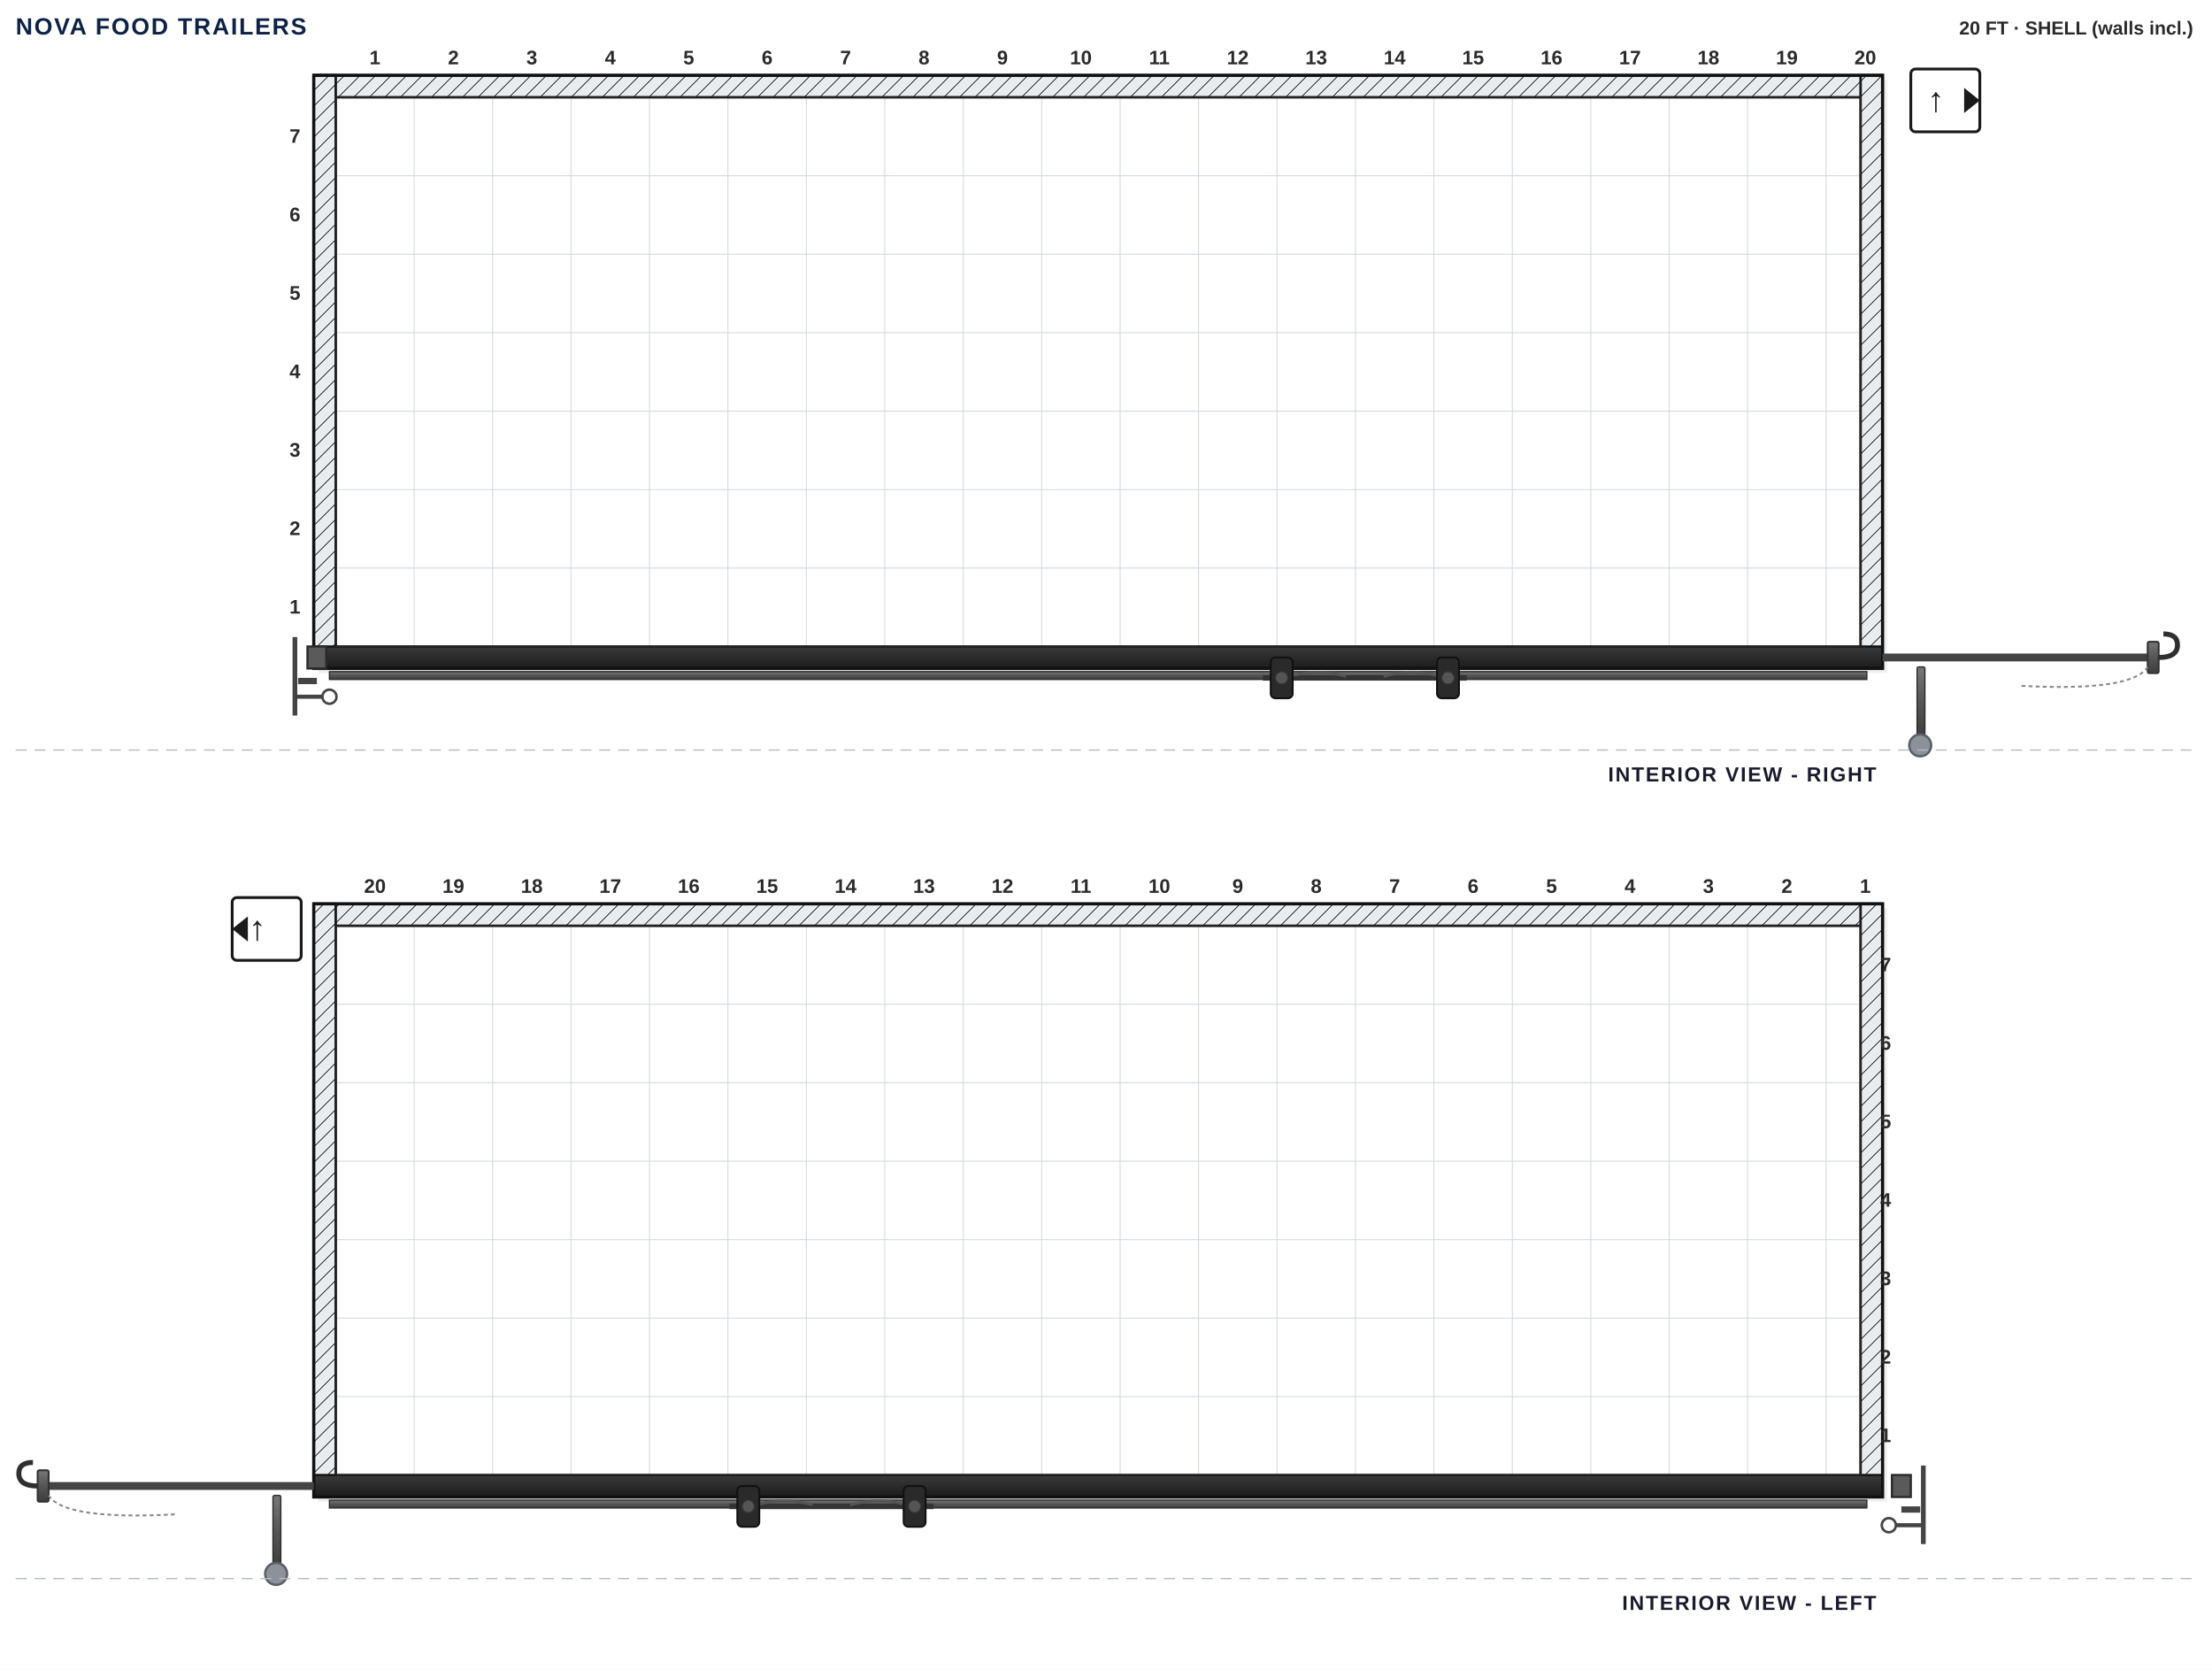
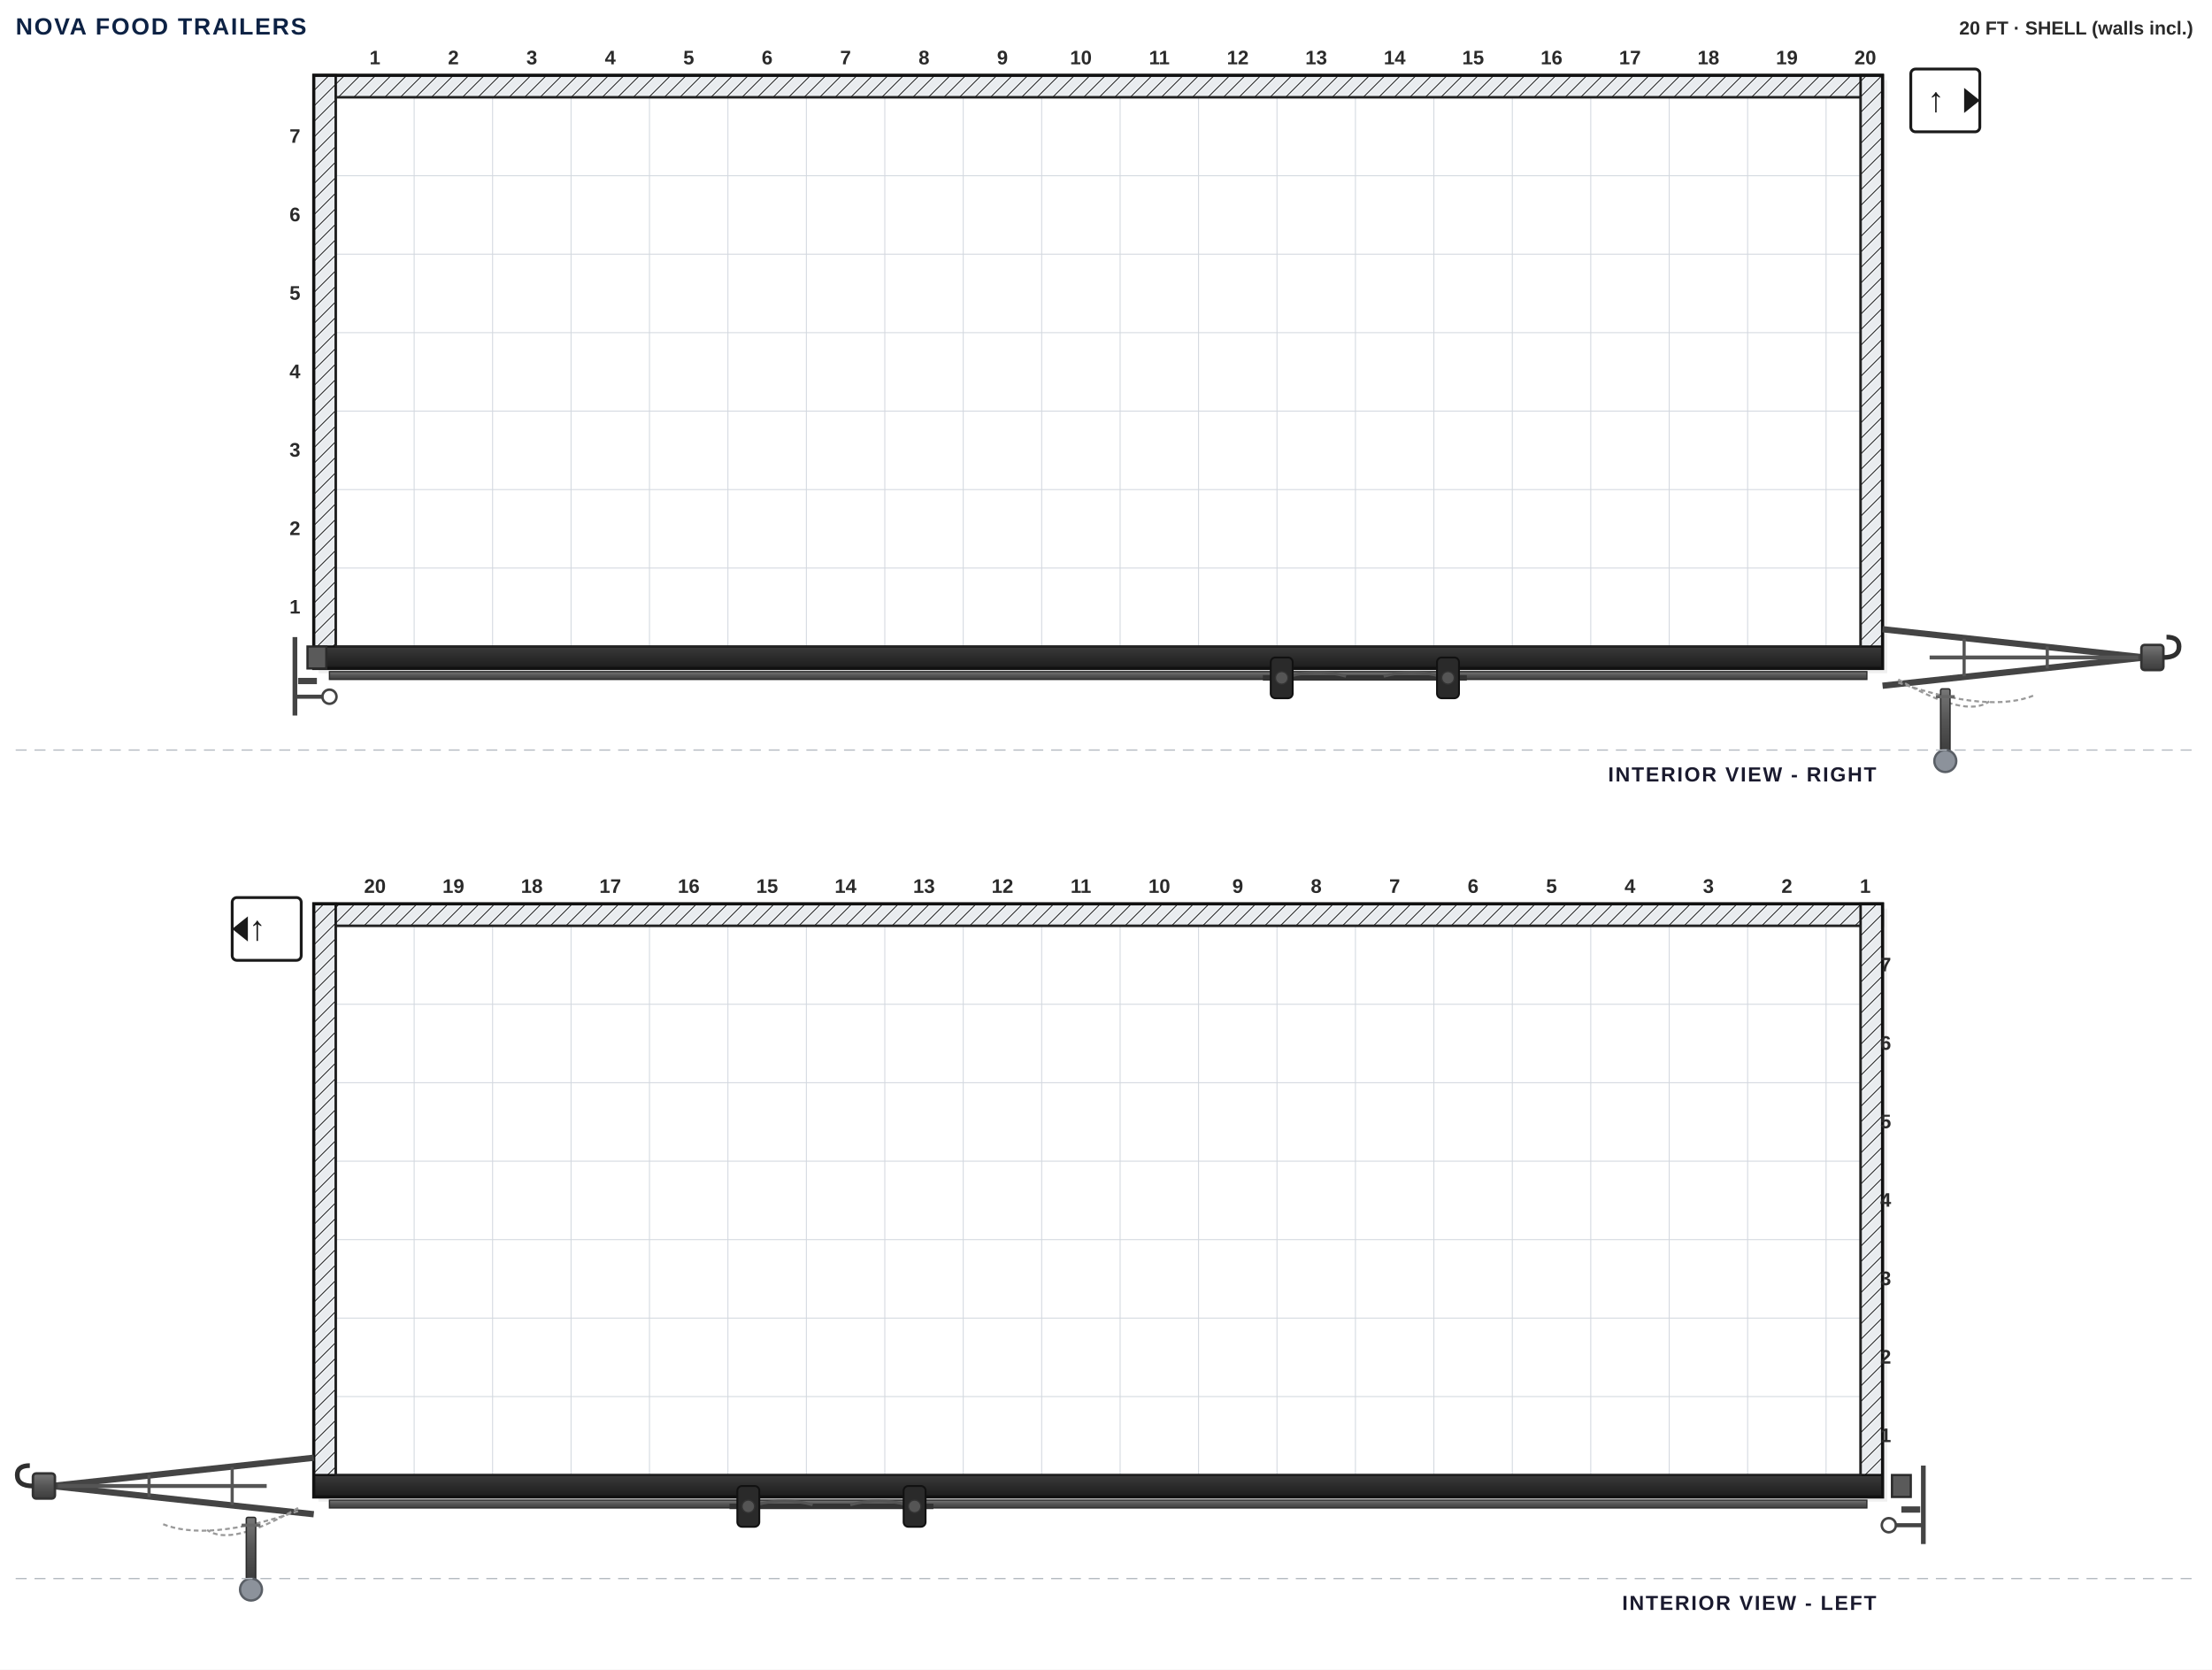
<svg xmlns="http://www.w3.org/2000/svg" viewBox="0 0 1410 1064" width="1410" height="1064" font-family="Arial, Helvetica, sans-serif">
  <defs>
    <pattern id="wall" width="7" height="7" patternUnits="userSpaceOnUse" patternTransform="rotate(45)">
      <rect width="7" height="7" fill="#e9ecef" />
      <line x1="0" y1="0" x2="0" y2="7" stroke="#2b2b2b" stroke-width="1.1" />
    </pattern>
    <linearGradient id="floor" x1="0" y1="0" x2="0" y2="1">
      <stop offset="0%" stop-color="#3a3a3a" />
      <stop offset="100%" stop-color="#1c1c1c" />
    </linearGradient>
    <linearGradient id="metal" x1="0" y1="0" x2="0" y2="1">
      <stop offset="0%" stop-color="#777" />
      <stop offset="50%" stop-color="#555" />
      <stop offset="100%" stop-color="#3d3d3d" />
    </linearGradient>
  </defs>
  <rect width="1410" height="1064" fill="#ffffff" />
  <rect x="203" y="51" width="1000" height="378" fill="#000" opacity="0.06" />
  <rect x="214" y="62" width="972" height="350" fill="#ffffff" />
  <g stroke="#d3d8df" stroke-width="0.6">
    <line x1="264" y1="62" x2="264" y2="412" />
    <line x1="314" y1="62" x2="314" y2="412" />
    <line x1="364" y1="62" x2="364" y2="412" />
    <line x1="414" y1="62" x2="414" y2="412" />
    <line x1="464" y1="62" x2="464" y2="412" />
    <line x1="514" y1="62" x2="514" y2="412" />
    <line x1="564" y1="62" x2="564" y2="412" />
    <line x1="614" y1="62" x2="614" y2="412" />
    <line x1="664" y1="62" x2="664" y2="412" />
    <line x1="714" y1="62" x2="714" y2="412" />
    <line x1="764" y1="62" x2="764" y2="412" />
    <line x1="814" y1="62" x2="814" y2="412" />
    <line x1="864" y1="62" x2="864" y2="412" />
    <line x1="914" y1="62" x2="914" y2="412" />
    <line x1="964" y1="62" x2="964" y2="412" />
    <line x1="1014" y1="62" x2="1014" y2="412" />
    <line x1="1064" y1="62" x2="1064" y2="412" />
    <line x1="1114" y1="62" x2="1114" y2="412" />
    <line x1="1164" y1="62" x2="1164" y2="412" />
    <line x1="214" y1="112" x2="1186" y2="112" />
    <line x1="214" y1="162" x2="1186" y2="162" />
    <line x1="214" y1="212" x2="1186" y2="212" />
    <line x1="214" y1="262" x2="1186" y2="262" />
    <line x1="214" y1="312" x2="1186" y2="312" />
    <line x1="214" y1="362" x2="1186" y2="362" />
  </g>
  <rect x="200" y="48" width="1000" height="14" fill="url(#wall)" stroke="#1a1a1a" stroke-width="1.6" />
  <rect x="200" y="48" width="14" height="378" fill="url(#wall)" stroke="#1a1a1a" stroke-width="1.6" />
  <rect x="1186" y="48" width="14" height="378" fill="url(#wall)" stroke="#1a1a1a" stroke-width="1.6" />
  <rect x="200" y="412" width="1000" height="14" fill="url(#floor)" stroke="#111" stroke-width="1.4" />
  <rect x="200" y="48" width="1000" height="378" fill="none" stroke="#111" stroke-width="2" />
  <rect x="214" y="62" width="972" height="350" fill="none" stroke="#222" stroke-width="1.1" />
  <text x="239.0" y="41" text-anchor="middle" font-size="12.5" font-weight="600" fill="#2a2a2a">1</text>
  <text x="289.0" y="41" text-anchor="middle" font-size="12.5" font-weight="600" fill="#2a2a2a">2</text>
  <text x="339.0" y="41" text-anchor="middle" font-size="12.5" font-weight="600" fill="#2a2a2a">3</text>
  <text x="389.0" y="41" text-anchor="middle" font-size="12.5" font-weight="600" fill="#2a2a2a">4</text>
  <text x="439.0" y="41" text-anchor="middle" font-size="12.5" font-weight="600" fill="#2a2a2a">5</text>
  <text x="489.0" y="41" text-anchor="middle" font-size="12.5" font-weight="600" fill="#2a2a2a">6</text>
  <text x="539.0" y="41" text-anchor="middle" font-size="12.5" font-weight="600" fill="#2a2a2a">7</text>
  <text x="589.0" y="41" text-anchor="middle" font-size="12.5" font-weight="600" fill="#2a2a2a">8</text>
  <text x="639.0" y="41" text-anchor="middle" font-size="12.5" font-weight="600" fill="#2a2a2a">9</text>
  <text x="689.0" y="41" text-anchor="middle" font-size="12.5" font-weight="600" fill="#2a2a2a">10</text>
  <text x="739.0" y="41" text-anchor="middle" font-size="12.5" font-weight="600" fill="#2a2a2a">11</text>
  <text x="789.0" y="41" text-anchor="middle" font-size="12.5" font-weight="600" fill="#2a2a2a">12</text>
  <text x="839.0" y="41" text-anchor="middle" font-size="12.5" font-weight="600" fill="#2a2a2a">13</text>
  <text x="889.0" y="41" text-anchor="middle" font-size="12.5" font-weight="600" fill="#2a2a2a">14</text>
  <text x="939.0" y="41" text-anchor="middle" font-size="12.5" font-weight="600" fill="#2a2a2a">15</text>
  <text x="989.0" y="41" text-anchor="middle" font-size="12.5" font-weight="600" fill="#2a2a2a">16</text>
  <text x="1039.0" y="41" text-anchor="middle" font-size="12.5" font-weight="600" fill="#2a2a2a">17</text>
  <text x="1089.0" y="41" text-anchor="middle" font-size="12.5" font-weight="600" fill="#2a2a2a">18</text>
  <text x="1139.0" y="41" text-anchor="middle" font-size="12.5" font-weight="600" fill="#2a2a2a">19</text>
  <text x="1189.0" y="41" text-anchor="middle" font-size="12.5" font-weight="600" fill="#2a2a2a">20</text>
  <text x="188" y="91.0" text-anchor="middle" font-size="12.5" font-weight="600" fill="#2a2a2a">7</text>
  <text x="188" y="141.0" text-anchor="middle" font-size="12.5" font-weight="600" fill="#2a2a2a">6</text>
  <text x="188" y="191.0" text-anchor="middle" font-size="12.5" font-weight="600" fill="#2a2a2a">5</text>
  <text x="188" y="241.0" text-anchor="middle" font-size="12.5" font-weight="600" fill="#2a2a2a">4</text>
  <text x="188" y="291.0" text-anchor="middle" font-size="12.5" font-weight="600" fill="#2a2a2a">3</text>
  <text x="188" y="341.0" text-anchor="middle" font-size="12.5" font-weight="600" fill="#2a2a2a">2</text>
  <text x="188" y="391.0" text-anchor="middle" font-size="12.5" font-weight="600" fill="#2a2a2a">1</text>
  <rect x="196" y="412" width="12" height="14" fill="#5a5a5a" stroke="#2a2a2a" stroke-width="1.4" />
  <line x1="188" y1="406" x2="188" y2="456" stroke="#444" stroke-width="3" />
  <line x1="188" y1="444" x2="206" y2="444" stroke="#444" stroke-width="2.6" />
  <line x1="190" y1="434" x2="202" y2="434" stroke="#444" stroke-width="4" />
  <circle cx="210" cy="444" r="4.5" fill="none" stroke="#444" stroke-width="1.6" />
  <rect x="210" y="428" width="980" height="5" fill="url(#metal)" stroke="#2a2a2a" stroke-width="0.8" />
  <line x1="805" y1="432" x2="935" y2="432" stroke="#333" stroke-width="3.5" />
  <path d="M822,431 Q840,426 858,431" fill="none" stroke="#555" stroke-width="1.8" />
  <path d="M882,431 Q900,426 918,431" fill="none" stroke="#555" stroke-width="1.8" />
  <rect x="810" y="419" width="14" height="26" rx="3" fill="#2a2a2a" stroke="#111" stroke-width="1.2" />
  <circle cx="817" cy="432" r="4" fill="#555" stroke="#333" stroke-width="0.8" />
  <rect x="916" y="419" width="14" height="26" rx="3" fill="#2a2a2a" stroke="#111" stroke-width="1.2" />
  <circle cx="923" cy="432" r="4" fill="#555" stroke="#333" stroke-width="0.8" />
-   <line x1="1200" y1="419" x2="1375" y2="419" stroke="#444" stroke-width="5" />
-   <rect x="1369" y="409" width="7" height="20" rx="1" fill="url(#metal)" stroke="#333" stroke-width="1.2" />
-   <path d="M1376,419 q12,0 12,-8 q0,-7 -9,-7" fill="none" stroke="#2f2f2f" stroke-width="3.2" />
-   <path d="M1369,425 q-10,16 -82,12" fill="none" stroke="#888" stroke-width="1.2" stroke-dasharray="2.5,2" />
-   <rect x="1222" y="425" width="5" height="46" rx="1" fill="url(#metal)" stroke="#2a2a2a" stroke-width="0.8" />
-   <circle cx="1224" cy="475" r="7" fill="#8c929b" stroke="#5a5f66" stroke-width="1.5" />
+   <line x1="1200" y1="401" x2="1367" y2="419" stroke="#444" stroke-width="4" />
+   <line x1="1200" y1="437" x2="1367" y2="419" stroke="#444" stroke-width="4" />
+   <line x1="1252" y1="407" x2="1252" y2="431" stroke="#555" stroke-width="2" />
+   <line x1="1305" y1="412" x2="1305" y2="426" stroke="#555" stroke-width="2" />
+   <line x1="1230" y1="419" x2="1363" y2="419" stroke="#555" stroke-width="2.5" />
+   <rect x="1365" y="411" width="14" height="16" rx="2" fill="url(#metal)" stroke="#333" stroke-width="1.6" />
+   <path d="M1379,419 q10,0 10,-7 q0,-6 -8,-6" fill="none" stroke="#2f2f2f" stroke-width="3" />
+   <path d="M1210,435 q58,20 87,8" fill="none" stroke="#999" stroke-width="1.3" stroke-dasharray="3,2" />
+   <path d="M1210,433 q43,25 58,14" fill="none" stroke="#999" stroke-width="1.3" stroke-dasharray="3,2" />
+   <rect x="1237" y="439" width="6" height="40" rx="1" fill="url(#metal)" stroke="#2a2a2a" stroke-width="0.9" />
+   <circle cx="1240" cy="485" r="7" fill="#8c929b" stroke="#5a5f66" stroke-width="1.5" />
+   <line x1="1234" y1="444" x2="1246" y2="444" stroke="#666" stroke-width="2" />
  <line x1="10" y1="478" x2="1400" y2="478" stroke="#b4bac1" stroke-width="0.8" stroke-dasharray="7,5" />
  <text x="1196" y="498" text-anchor="end" font-size="13" font-weight="700" fill="#1a1a2e" letter-spacing="1">INTERIOR VIEW - RIGHT</text>
  <rect x="1218" y="44" width="44" height="40" rx="3" fill="#fff" stroke="#1a1a1a" stroke-width="1.8" />
  <text x="1234" y="71" text-anchor="middle" font-size="22" fill="#1a1a1a">↑</text>
  <polygon points="1252,56 1262,64 1252,72" fill="#1a1a1a" />
  <rect x="203" y="579" width="1000" height="378" fill="#000" opacity="0.06" />
  <rect x="214" y="590" width="972" height="350" fill="#ffffff" />
  <g stroke="#d3d8df" stroke-width="0.6">
    <line x1="264" y1="590" x2="264" y2="940" />
    <line x1="314" y1="590" x2="314" y2="940" />
    <line x1="364" y1="590" x2="364" y2="940" />
    <line x1="414" y1="590" x2="414" y2="940" />
    <line x1="464" y1="590" x2="464" y2="940" />
    <line x1="514" y1="590" x2="514" y2="940" />
    <line x1="564" y1="590" x2="564" y2="940" />
    <line x1="614" y1="590" x2="614" y2="940" />
    <line x1="664" y1="590" x2="664" y2="940" />
    <line x1="714" y1="590" x2="714" y2="940" />
    <line x1="764" y1="590" x2="764" y2="940" />
    <line x1="814" y1="590" x2="814" y2="940" />
    <line x1="864" y1="590" x2="864" y2="940" />
    <line x1="914" y1="590" x2="914" y2="940" />
    <line x1="964" y1="590" x2="964" y2="940" />
    <line x1="1014" y1="590" x2="1014" y2="940" />
    <line x1="1064" y1="590" x2="1064" y2="940" />
    <line x1="1114" y1="590" x2="1114" y2="940" />
    <line x1="1164" y1="590" x2="1164" y2="940" />
    <line x1="214" y1="640" x2="1186" y2="640" />
    <line x1="214" y1="690" x2="1186" y2="690" />
    <line x1="214" y1="740" x2="1186" y2="740" />
    <line x1="214" y1="790" x2="1186" y2="790" />
    <line x1="214" y1="840" x2="1186" y2="840" />
    <line x1="214" y1="890" x2="1186" y2="890" />
  </g>
  <rect x="200" y="576" width="1000" height="14" fill="url(#wall)" stroke="#1a1a1a" stroke-width="1.6" />
  <rect x="200" y="576" width="14" height="378" fill="url(#wall)" stroke="#1a1a1a" stroke-width="1.6" />
  <rect x="1186" y="576" width="14" height="378" fill="url(#wall)" stroke="#1a1a1a" stroke-width="1.6" />
  <rect x="200" y="940" width="1000" height="14" fill="url(#floor)" stroke="#111" stroke-width="1.4" />
  <rect x="200" y="576" width="1000" height="378" fill="none" stroke="#111" stroke-width="2" />
  <rect x="214" y="590" width="972" height="350" fill="none" stroke="#222" stroke-width="1.1" />
  <text x="239.0" y="569" text-anchor="middle" font-size="12.5" font-weight="600" fill="#2a2a2a">20</text>
  <text x="289.0" y="569" text-anchor="middle" font-size="12.5" font-weight="600" fill="#2a2a2a">19</text>
  <text x="339.0" y="569" text-anchor="middle" font-size="12.5" font-weight="600" fill="#2a2a2a">18</text>
  <text x="389.0" y="569" text-anchor="middle" font-size="12.5" font-weight="600" fill="#2a2a2a">17</text>
  <text x="439.0" y="569" text-anchor="middle" font-size="12.5" font-weight="600" fill="#2a2a2a">16</text>
  <text x="489.0" y="569" text-anchor="middle" font-size="12.5" font-weight="600" fill="#2a2a2a">15</text>
  <text x="539.0" y="569" text-anchor="middle" font-size="12.5" font-weight="600" fill="#2a2a2a">14</text>
  <text x="589.0" y="569" text-anchor="middle" font-size="12.5" font-weight="600" fill="#2a2a2a">13</text>
  <text x="639.0" y="569" text-anchor="middle" font-size="12.5" font-weight="600" fill="#2a2a2a">12</text>
  <text x="689.0" y="569" text-anchor="middle" font-size="12.5" font-weight="600" fill="#2a2a2a">11</text>
  <text x="739.0" y="569" text-anchor="middle" font-size="12.5" font-weight="600" fill="#2a2a2a">10</text>
  <text x="789.0" y="569" text-anchor="middle" font-size="12.5" font-weight="600" fill="#2a2a2a">9</text>
  <text x="839.0" y="569" text-anchor="middle" font-size="12.5" font-weight="600" fill="#2a2a2a">8</text>
  <text x="889.0" y="569" text-anchor="middle" font-size="12.5" font-weight="600" fill="#2a2a2a">7</text>
  <text x="939.0" y="569" text-anchor="middle" font-size="12.5" font-weight="600" fill="#2a2a2a">6</text>
  <text x="989.0" y="569" text-anchor="middle" font-size="12.5" font-weight="600" fill="#2a2a2a">5</text>
  <text x="1039.0" y="569" text-anchor="middle" font-size="12.5" font-weight="600" fill="#2a2a2a">4</text>
  <text x="1089.0" y="569" text-anchor="middle" font-size="12.5" font-weight="600" fill="#2a2a2a">3</text>
  <text x="1139.0" y="569" text-anchor="middle" font-size="12.5" font-weight="600" fill="#2a2a2a">2</text>
  <text x="1189.0" y="569" text-anchor="middle" font-size="12.5" font-weight="600" fill="#2a2a2a">1</text>
  <text x="1202" y="619.0" text-anchor="middle" font-size="12.5" font-weight="600" fill="#2a2a2a">7</text>
  <text x="1202" y="669.0" text-anchor="middle" font-size="12.5" font-weight="600" fill="#2a2a2a">6</text>
  <text x="1202" y="719.0" text-anchor="middle" font-size="12.5" font-weight="600" fill="#2a2a2a">5</text>
  <text x="1202" y="769.0" text-anchor="middle" font-size="12.5" font-weight="600" fill="#2a2a2a">4</text>
  <text x="1202" y="819.0" text-anchor="middle" font-size="12.5" font-weight="600" fill="#2a2a2a">3</text>
  <text x="1202" y="869.0" text-anchor="middle" font-size="12.5" font-weight="600" fill="#2a2a2a">2</text>
  <text x="1202" y="919.0" text-anchor="middle" font-size="12.5" font-weight="600" fill="#2a2a2a">1</text>
  <rect x="1206" y="940" width="12" height="14" fill="#5a5a5a" stroke="#2a2a2a" stroke-width="1.4" />
  <line x1="1226" y1="934" x2="1226" y2="984" stroke="#444" stroke-width="3" />
  <line x1="1208" y1="972" x2="1226" y2="972" stroke="#444" stroke-width="2.6" />
  <line x1="1212" y1="962" x2="1224" y2="962" stroke="#444" stroke-width="4" />
  <circle cx="1204" cy="972" r="4.5" fill="none" stroke="#444" stroke-width="1.6" />
  <rect x="210" y="956" width="980" height="5" fill="url(#metal)" stroke="#2a2a2a" stroke-width="0.8" />
  <line x1="465" y1="960" x2="595" y2="960" stroke="#333" stroke-width="3.5" />
  <path d="M482,959 Q500,954 518,959" fill="none" stroke="#555" stroke-width="1.8" />
  <path d="M542,959 Q560,954 578,959" fill="none" stroke="#555" stroke-width="1.8" />
  <rect x="470" y="947" width="14" height="26" rx="3" fill="#2a2a2a" stroke="#111" stroke-width="1.2" />
  <circle cx="477" cy="960" r="4" fill="#555" stroke="#333" stroke-width="0.8" />
  <rect x="576" y="947" width="14" height="26" rx="3" fill="#2a2a2a" stroke="#111" stroke-width="1.2" />
  <circle cx="583" cy="960" r="4" fill="#555" stroke="#333" stroke-width="0.8" />
-   <line x1="25" y1="947" x2="200" y2="947" stroke="#444" stroke-width="5" />
-   <rect x="24" y="937" width="7" height="20" rx="1" fill="url(#metal)" stroke="#333" stroke-width="1.2" />
-   <path d="M24,947 q-12,0 -12,-8 q0,-7 9,-7" fill="none" stroke="#2f2f2f" stroke-width="3.2" />
-   <path d="M31,953 q10,16 82,12" fill="none" stroke="#888" stroke-width="1.2" stroke-dasharray="2.5,2" />
-   <rect x="174" y="953" width="5" height="46" rx="1" fill="url(#metal)" stroke="#2a2a2a" stroke-width="0.8" />
-   <circle cx="176" cy="1003" r="7" fill="#8c929b" stroke="#5a5f66" stroke-width="1.5" />
+   <line x1="200" y1="929" x2="33" y2="947" stroke="#444" stroke-width="4" />
+   <line x1="200" y1="965" x2="33" y2="947" stroke="#444" stroke-width="4" />
+   <line x1="148" y1="935" x2="148" y2="959" stroke="#555" stroke-width="2" />
+   <line x1="95" y1="940" x2="95" y2="954" stroke="#555" stroke-width="2" />
+   <line x1="170" y1="947" x2="37" y2="947" stroke="#555" stroke-width="2.5" />
+   <rect x="21" y="939" width="14" height="16" rx="2" fill="url(#metal)" stroke="#333" stroke-width="1.6" />
+   <path d="M21,947 q-10,0 -10,-7 q0,-6 8,-6" fill="none" stroke="#2f2f2f" stroke-width="3" />
+   <path d="M190,963 q-58,20 -87,8" fill="none" stroke="#999" stroke-width="1.3" stroke-dasharray="3,2" />
+   <path d="M190,961 q-43,25 -58,14" fill="none" stroke="#999" stroke-width="1.3" stroke-dasharray="3,2" />
+   <rect x="157" y="967" width="6" height="40" rx="1" fill="url(#metal)" stroke="#2a2a2a" stroke-width="0.9" />
+   <circle cx="160" cy="1013" r="7" fill="#8c929b" stroke="#5a5f66" stroke-width="1.5" />
+   <line x1="154" y1="972" x2="166" y2="972" stroke="#666" stroke-width="2" />
  <line x1="10" y1="1006" x2="1400" y2="1006" stroke="#b4bac1" stroke-width="0.8" stroke-dasharray="7,5" />
  <text x="1196" y="1026" text-anchor="end" font-size="13" font-weight="700" fill="#1a1a2e" letter-spacing="1">INTERIOR VIEW - LEFT</text>
  <rect x="148" y="572" width="44" height="40" rx="3" fill="#fff" stroke="#1a1a1a" stroke-width="1.8" />
  <text x="164" y="599" text-anchor="middle" font-size="22" fill="#1a1a1a">↑</text>
  <polygon points="158,584 148,592 158,600" fill="#1a1a1a" />
  <text x="10" y="22" font-size="15" font-weight="800" fill="#0D2244" letter-spacing="1">NOVA FOOD TRAILERS</text>
  <text x="1398" y="22" text-anchor="end" font-size="12" font-weight="700" fill="#2a2a2a">20 FT · SHELL (walls incl.)</text>
</svg>
